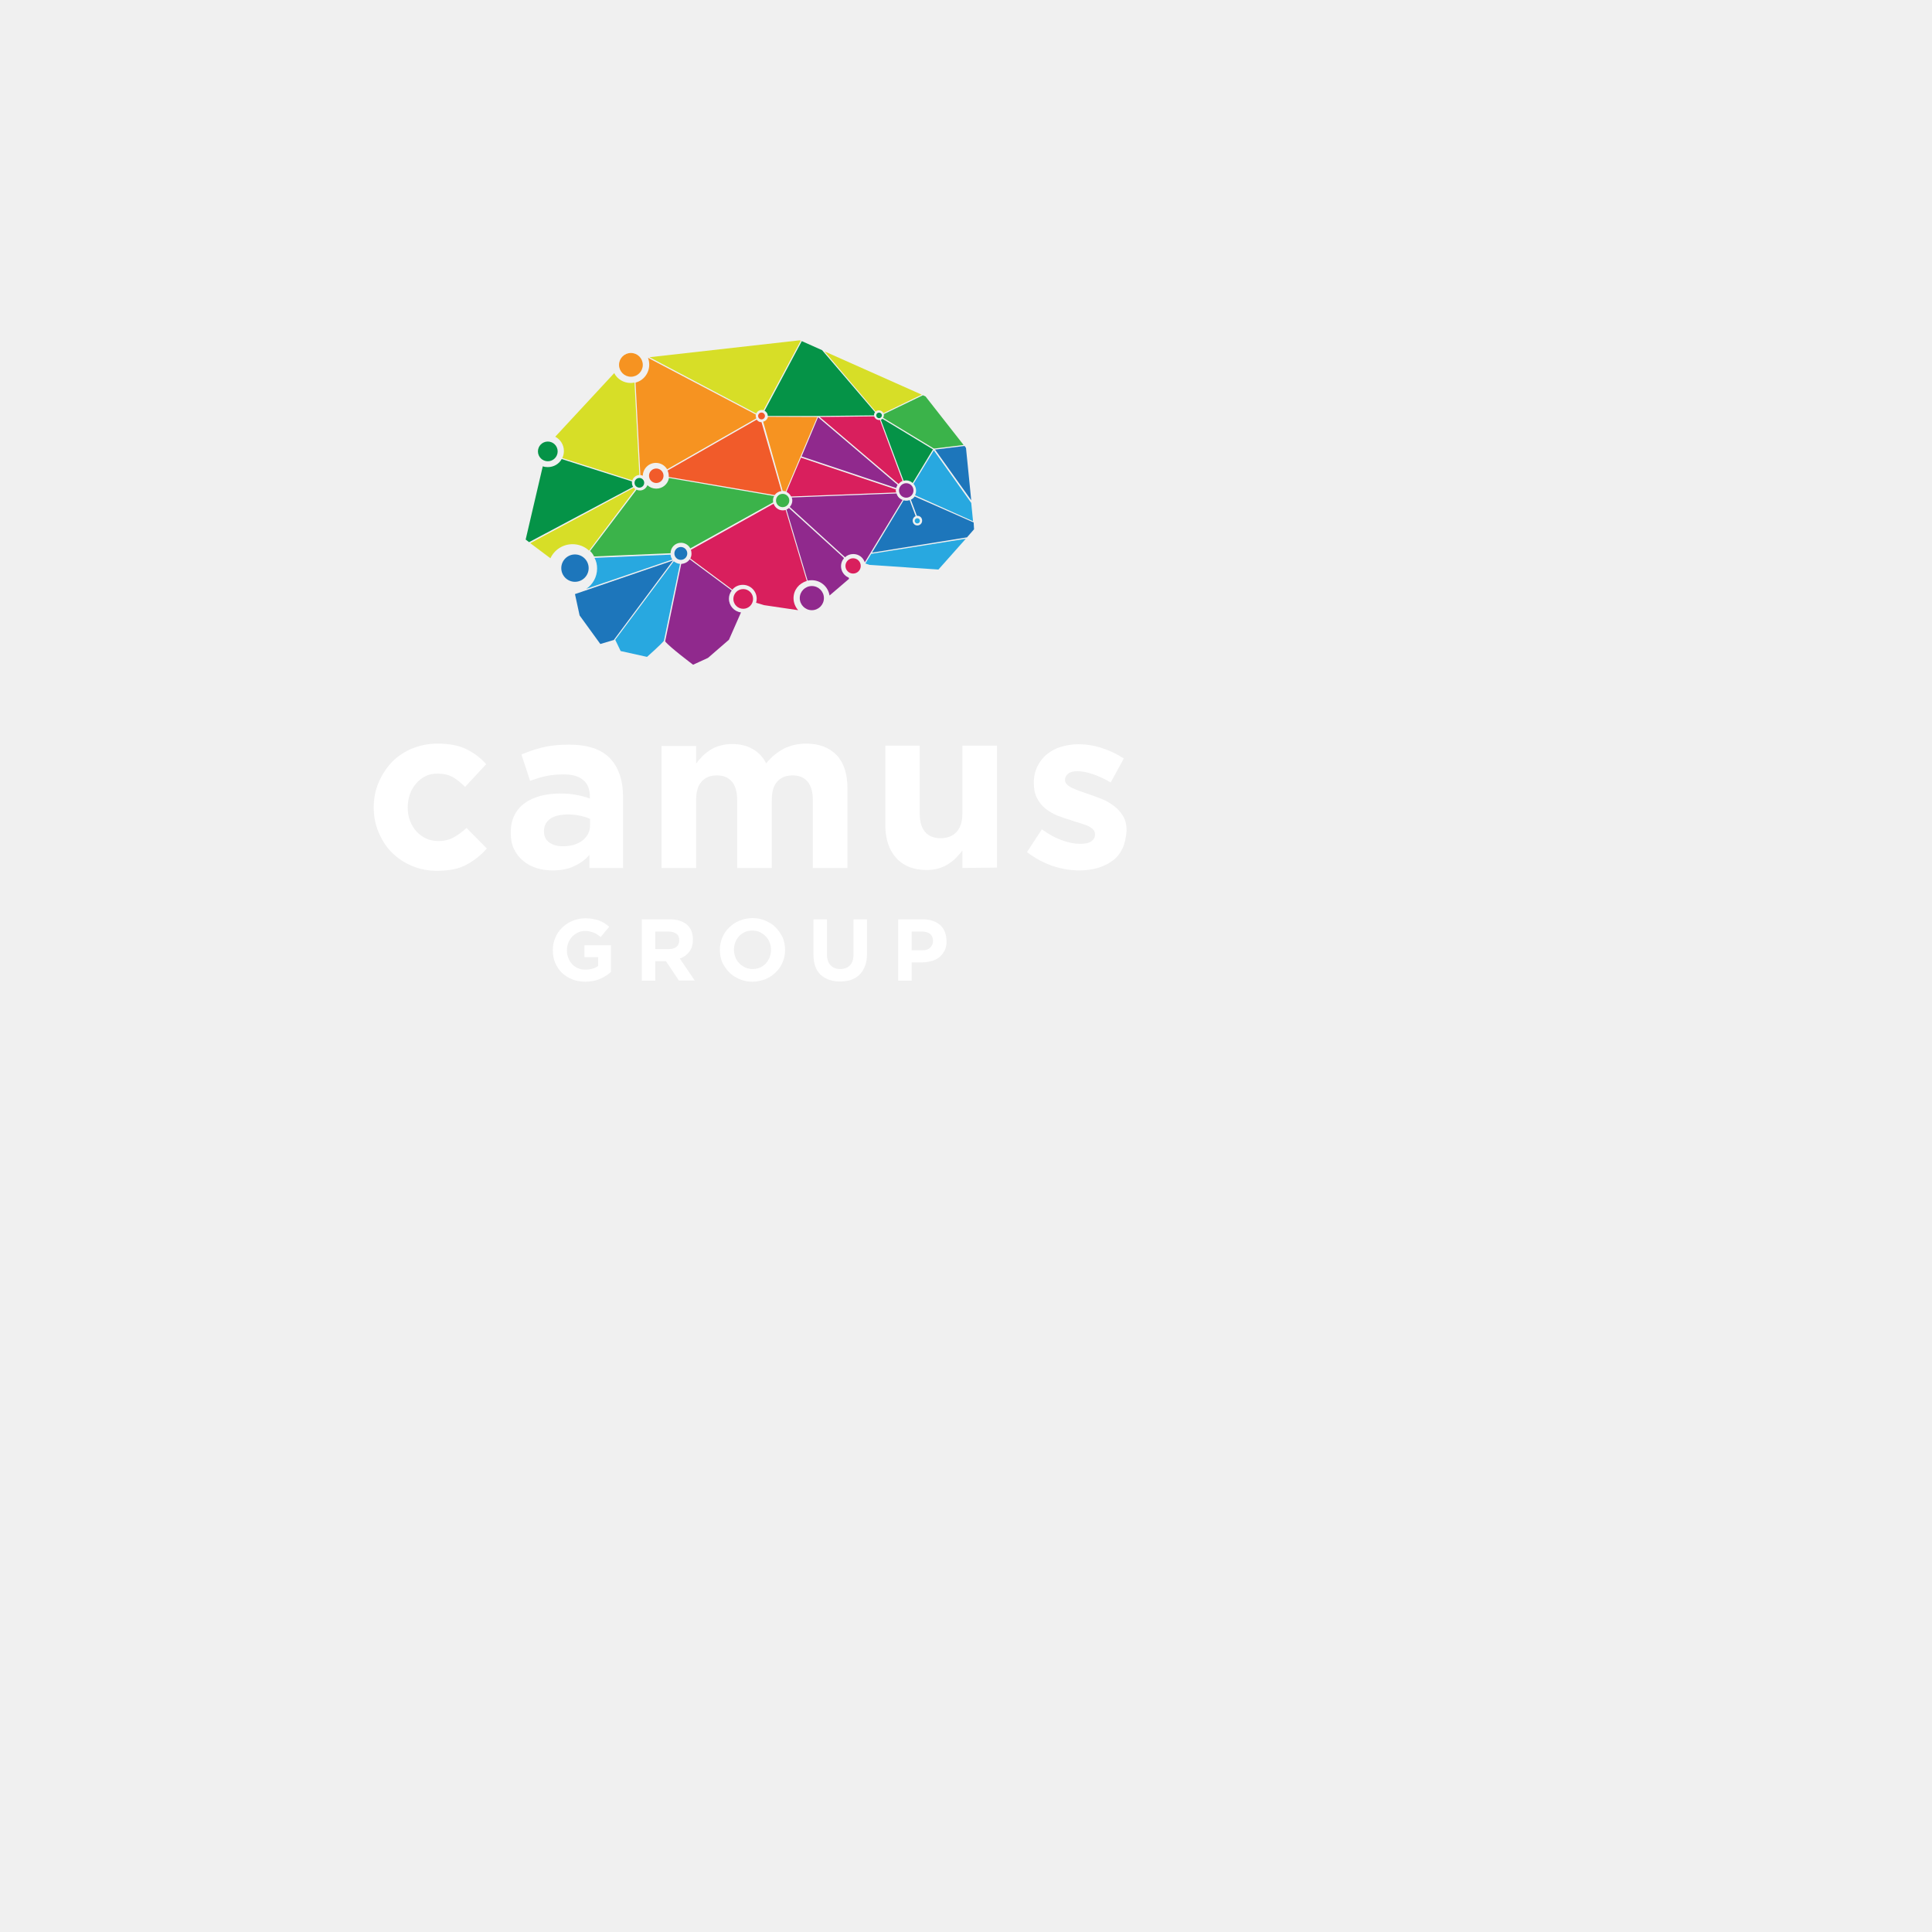
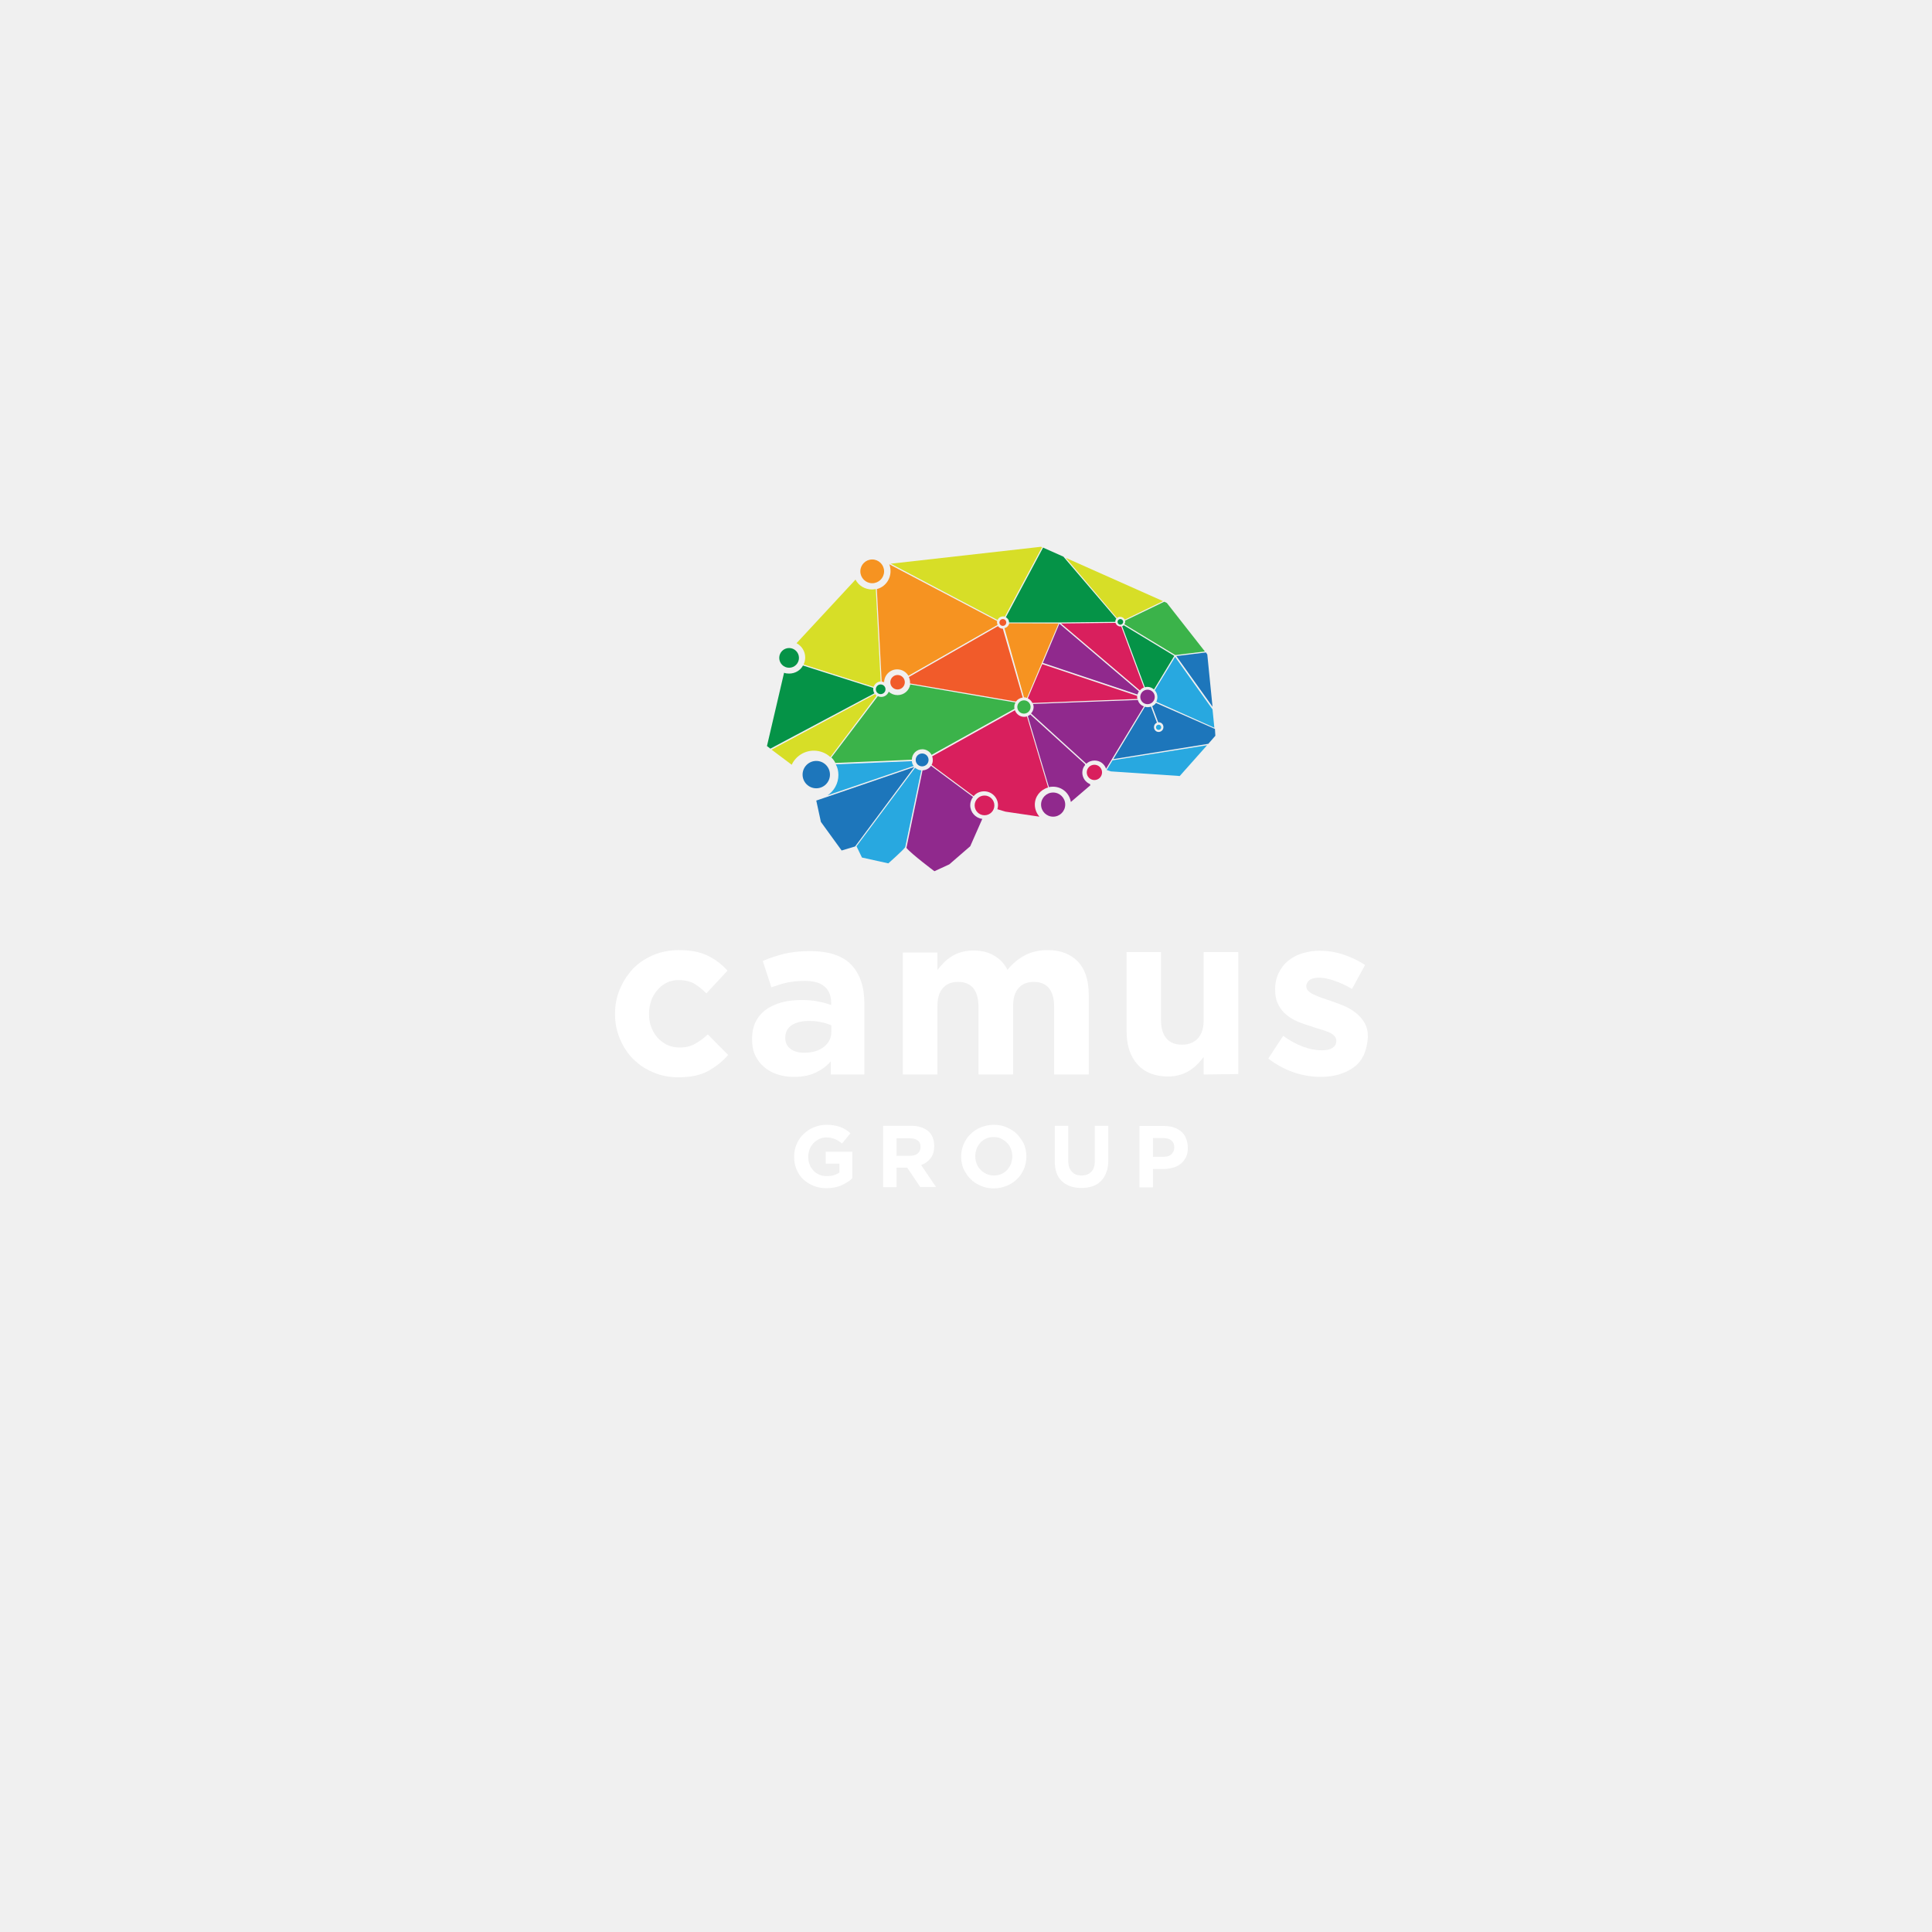
<svg xmlns="http://www.w3.org/2000/svg" version="1.1" id="Layer_1" x="0px" y="0px" viewBox="84 -174 960 960" style="enable-background:new 84 -174 960 960;" xml:space="preserve">
  <style type="text/css">
	.st0{fill:#D7DE27;}
	.st1{fill:#D91F5D;}
	.st2{fill:#1D76BB;}
	.st3{fill:#90298D;}
	.st4{fill:#28A8E0;}
	.st5{fill:#059347;}
	.st6{fill:#F69321;}
	.st7{fill:#3BB34A;}
	.st8{fill:#F15B2A;}
	.st9{fill:#FFFFFF;}
</style>
  <g>
    <g>
      <g>
-         <path class="st0" d="M542,22.1l-19,9.2c-0.4-0.8-1.3-1.4-2.3-1.4c-0.6,0-1.2,0.2-1.6,0.6L493.7,0.6L542,22.1z" />
-         <path class="st1" d="M532.5,65c-0.8,0.3-1.5,0.8-2,1.5l-39.2-33.3l27.1-0.3c0.3,1,1.3,1.8,2.4,1.8c0.1,0,0.3,0,0.4-0.1L532.5,65z     " />
-         <path class="st2" d="M566.6,74.6l-18-25.2l14.7-1.8l0.7,1L566.6,74.6z" />
-         <path class="st3" d="M530,66.9c-0.3,0.5-0.5,1-0.7,1.6l-47-15.7l8.2-19.5L530,66.9z" />
-         <path class="st4" d="M538.7,72.1c0.3-0.7,0.5-1.5,0.5-2.3c0-1.3-0.5-2.5-1.3-3.4L548,49.8l18.6,26.1l0.9,9.1L538.7,72.1z" />
-         <path class="st5" d="M547.6,49.3L537.5,66c-0.9-0.8-2-1.3-3.3-1.3c-0.4,0-0.8,0.1-1.2,0.2l-11.3-30.3c0.3-0.1,0.5-0.3,0.8-0.5     L547.6,49.3z" />
-         <path class="st2" d="M568,89l-3.5,4l-47.2,7.6l15.7-26c0.4,0.1,0.8,0.2,1.3,0.2c0.6,0,1.2-0.1,1.7-0.3l3,8     c-0.9,0.3-1.5,1.2-1.5,2.2c0,1.3,1,2.4,2.3,2.4c1.3,0,2.4-1,2.4-2.4s-1-2.4-2.4-2.4c-0.1,0-0.2,0-0.2,0l-3-8l0,0     c0.8-0.4,1.4-0.9,1.9-1.6l29.3,12.9L568,89z" />
-         <path class="st6" d="M459.8,33.9l-44.3,25.3c-1.1-1.9-3.2-3.2-5.6-3.2c-3.5,0-6.4,2.8-6.5,6.4c-0.3-0.2-0.8-0.3-1.2-0.3l-2.4-46     c4-1,6.8-4.7,6.8-8.9c0-1.2-0.2-2.3-0.6-3.4L459.6,32c-0.1,0.2-0.1,0.4-0.1,0.7C459.6,33.1,459.6,33.5,459.8,33.9z" />
-         <path class="st7" d="M468.1,74.7c0,0.3,0,0.7,0.1,0.9l-41.2,22.9c-0.8-1.6-2.6-2.8-4.6-2.8c-2.9,0-5.2,2.3-5.2,5.2l-38,1.6     c-0.5-1-1.2-2-2-2.7l23.1-30.5c0.5,0.3,1.1,0.4,1.7,0.4c1.7,0,3.1-1.1,3.7-2.6c1.2,1.1,2.7,1.7,4.4,1.7c3.2,0,5.8-2.3,6.3-5.3     l52.3,9C468.2,73.2,468.1,74,468.1,74.7z" />
-         <path class="st7" d="M562.8,47.1l-14.7,1.8l-0.1-0.2l-0.1,0.1l-25.1-15.2c0.2-0.4,0.4-0.8,0.4-1.3c0-0.2,0-0.4-0.1-0.5l19.5-9.4     l1.3,0.6L562.8,47.1z" />
-         <path class="st5" d="M518.8,30.8c-0.3,0.4-0.5,0.9-0.5,1.5v0.1l-27.8,0.3h-25c0-1.2-0.7-2.1-1.6-2.6l18.5-34.6L492.5,0     L518.8,30.8z" />
-         <path class="st0" d="M399.7,69.1l-23,30.5c-2.1-2-5.1-3.2-8.2-3.2c-4.9,0-9.1,2.9-11,7l-10-7.5L399,68.3     C399.1,68.6,399.4,68.9,399.7,69.1z" />
-         <path class="st0" d="M401.7,62c-1.6,0.1-3,1.2-3.5,2.7l-34.8-11.1c0.5-1,0.8-2.3,0.8-3.5c0-3.1-1.8-5.8-4.3-7.1l29.3-31.6     c1.5,3,4.7,4.9,8.2,4.9c0.6,0,1.3-0.1,1.9-0.2L401.7,62z" />
-         <path class="st3" d="M452.2,130.3l-6,13.6l-10.4,9l-7.4,3.4c0,0-11.5-8.6-13.9-11.6l8-38.5c1.7-0.1,3.3-0.9,4.2-2.3l20.9,15.5     c-0.9,1.2-1.4,2.6-1.4,4.1C446.2,127,448.8,129.9,452.2,130.3z" />
-         <path class="st1" d="M478.3,123.2c0,2.3,0.9,4.4,2.3,6l-16.9-2.5l-4-1.2c0.2-0.7,0.3-1.3,0.3-2c0-3.8-3.1-6.9-6.9-6.9     c-2.1,0-4,0.9-5.2,2.4l-20.9-15.5c0.4-0.7,0.6-1.5,0.6-2.4c0-0.7-0.1-1.3-0.3-1.9l41.1-22.9c0.7,1.9,2.4,3.3,4.6,3.3     c0.5,0,0.9-0.1,1.4-0.2l10.5,35.3C481,115.8,478.3,119.2,478.3,123.2z" />
-         <path class="st3" d="M532.5,74.4l-18.8,31c-0.8-2.4-3-4.1-5.7-4.1c-1.6,0-3.1,0.6-4.1,1.6l0,0l-27.5-25c0.8-0.8,1.3-2,1.3-3.2     c0-0.5-0.1-1-0.3-1.5l52.1-2C529.9,72.7,531,73.9,532.5,74.4z" />
-         <path class="st8" d="M472.3,70c-1.4,0.2-2.6,0.9-3.4,2L416.3,63c0-0.2,0-0.3,0-0.5c0-0.9-0.2-1.9-0.6-2.7l44.3-25.3     c0.5,0.8,1.4,1.3,2.4,1.3L472.3,70z" />
-         <path class="st4" d="M563.9,93.7L550.3,109l-34.2-2.3l-2.1-0.7l2.9-4.8L563.9,93.7z" />
-         <path class="st3" d="M505.9,113.6l-9.7,8.3c-0.7-4.3-4.3-7.6-8.9-7.6c-0.7,0-1.4,0.1-2,0.2l-10.5-35.3c0.4-0.2,0.9-0.4,1.2-0.8     l27.2,24.7l0.1,0.4c-0.9,1-1.4,2.4-1.4,3.8c0,2.6,1.6,4.8,3.8,5.7l0,0L505.9,113.6z" />
-         <path class="st4" d="M418.1,104l-42.8,14.6c3.2-2.1,5.4-5.9,5.4-10.1c0-1.9-0.4-3.7-1.3-5.3l37.8-1.6     C417.3,102.5,417.5,103.3,418.1,104z" />
-         <path class="st4" d="M421.9,106.2l-8,38.2c-1.6,2-8.4,8-8.4,8l-13.1-2.9l-2.7-5.6l29.1-39C419.7,105.6,420.7,106.1,421.9,106.2z" />
-         <path class="st1" d="M529.3,70.7l-52.2,2c-0.5-1-1.3-1.8-2.3-2.3l7.2-17l47.2,15.8c-0.1,0.2-0.1,0.4-0.1,0.6     C529.2,70.1,529.2,70.4,529.3,70.7z" />
-         <path class="st6" d="M490.1,33.2l-15.7,37c-0.5-0.2-1-0.3-1.5-0.3l-9.7-34.4c1.2-0.2,2.1-1.2,2.4-2.4L490.1,33.2L490.1,33.2z" />
-         <path class="st5" d="M398.6,67.9l-51.7,27.5l-1.7-1.3l8.5-36.4c0.8,0.3,1.6,0.4,2.5,0.4c3,0,5.6-1.6,6.9-4l34.9,11.1     c0,0.2,0,0.4,0,0.6C398,66.6,398.2,67.3,398.6,67.9z" />
-         <path class="st0" d="M481.9-4.7l-18.5,34.5c-0.3-0.1-0.5-0.1-0.9-0.1c-1.2,0-2.3,0.7-2.7,1.8l-53.1-28l74.6-8.4L481.9-4.7z" />
-         <path class="st2" d="M418.5,104.4L418.5,104.4L389,144l-6.7,2L372,131.8l-2.3-10.6l48.7-16.7H418.5z" />
+         <path class="st0" d="M661.9,124.7l-19,9.2c-0.4-0.8-1.3-1.4-2.3-1.4c-0.6,0-1.2,0.2-1.6,0.6l-25.4-29.9L661.9,124.7z" />
+         <path class="st1" d="M652.4,167.6c-0.8,0.3-1.5,0.8-2,1.5l-39.2-33.3l27.1-0.3c0.3,1,1.3,1.8,2.4,1.8c0.1,0,0.3,0,0.4-0.1     L652.4,167.6z" />
+         <path class="st2" d="M686.5,177.2l-18-25.2l14.7-1.8l0.7,1L686.5,177.2z" />
+         <path class="st3" d="M649.9,169.5c-0.3,0.5-0.5,1-0.7,1.6l-47-15.7l8.2-19.5L649.9,169.5z" />
+         <path class="st4" d="M658.6,174.7c0.3-0.7,0.5-1.5,0.5-2.3c0-1.3-0.5-2.5-1.3-3.4l10.1-16.6l18.6,26.1l0.9,9.1L658.6,174.7z" />
+         <path class="st5" d="M667.5,151.9l-10.1,16.7c-0.9-0.8-2-1.3-3.3-1.3c-0.4,0-0.8,0.1-1.2,0.2l-11.3-30.3c0.3-0.1,0.5-0.3,0.8-0.5     L667.5,151.9z" />
+         <path class="st2" d="M687.9,191.6l-3.5,4l-47.2,7.6l15.7-26c0.4,0.1,0.8,0.2,1.3,0.2c0.6,0,1.2-0.1,1.7-0.3l3,8     c-0.9,0.3-1.5,1.2-1.5,2.2c0,1.3,1,2.4,2.3,2.4s2.4-1,2.4-2.4c0-1.4-1-2.4-2.4-2.4c-0.1,0-0.2,0-0.2,0l-3-8l0,0     c0.8-0.4,1.4-0.9,1.9-1.6l29.3,12.9L687.9,191.6z" />
+         <path class="st6" d="M579.7,136.5l-44.3,25.3c-1.1-1.9-3.2-3.2-5.6-3.2c-3.5,0-6.4,2.8-6.5,6.4c-0.3-0.2-0.8-0.3-1.2-0.3l-2.4-46     c4-1,6.8-4.7,6.8-8.9c0-1.2-0.2-2.3-0.6-3.4l53.6,28.2c-0.1,0.2-0.1,0.4-0.1,0.7C579.5,135.7,579.5,136.1,579.7,136.5z" />
+         <path class="st7" d="M588,177.3c0,0.3,0,0.7,0.1,0.9l-41.2,22.9c-0.8-1.6-2.6-2.8-4.6-2.8c-2.9,0-5.2,2.3-5.2,5.2l-38,1.6     c-0.5-1-1.2-2-2-2.7l23.1-30.5c0.5,0.3,1.1,0.4,1.7,0.4c1.7,0,3.1-1.1,3.7-2.6c1.2,1.1,2.7,1.7,4.4,1.7c3.2,0,5.8-2.3,6.3-5.3     l52.3,9C588.1,175.8,588,176.6,588,177.3z" />
+         <path class="st7" d="M682.7,149.7l-14.7,1.8l-0.1-0.2l-0.1,0.1l-25.1-15.2c0.2-0.4,0.4-0.8,0.4-1.3c0-0.2,0-0.4-0.1-0.5l19.5-9.4     l1.3,0.6L682.7,149.7z" />
+         <path class="st5" d="M638.7,133.4c-0.3,0.4-0.5,0.9-0.5,1.5v0.1l-27.8,0.3h-25c0-1.2-0.7-2.1-1.6-2.6l18.5-34.6l10.1,4.5     L638.7,133.4z" />
+         <path class="st0" d="M519.6,171.7l-23,30.5c-2.1-2-5.1-3.2-8.2-3.2c-4.9,0-9.1,2.9-11,7l-10-7.5l51.5-27.6     C519,171.2,519.3,171.5,519.6,171.7z" />
+         <path class="st0" d="M521.6,164.6c-1.6,0.1-3,1.2-3.5,2.7l-34.8-11.1c0.5-1,0.8-2.3,0.8-3.5c0-3.1-1.8-5.8-4.3-7.1l29.3-31.6     c1.5,3,4.7,4.9,8.2,4.9c0.6,0,1.3-0.1,1.9-0.2L521.6,164.6z" />
+         <path class="st3" d="M572.1,232.9l-6,13.6l-10.4,9l-7.4,3.4c0,0-11.5-8.6-13.9-11.6l8-38.5c1.7-0.1,3.3-0.9,4.2-2.3l20.9,15.5     c-0.9,1.2-1.4,2.6-1.4,4.1C566.1,229.6,568.7,232.5,572.1,232.9z" />
+         <path class="st1" d="M598.2,225.8c0,2.3,0.9,4.4,2.3,6l-16.9-2.5l-4-1.2c0.2-0.7,0.3-1.3,0.3-2c0-3.8-3.1-6.9-6.9-6.9     c-2.1,0-4,0.9-5.2,2.4l-20.9-15.5c0.4-0.7,0.6-1.5,0.6-2.4c0-0.7-0.1-1.3-0.3-1.9l41.1-22.9c0.7,1.9,2.4,3.3,4.6,3.3     c0.5,0,0.9-0.1,1.4-0.2l10.5,35.3C600.9,218.4,598.2,221.8,598.2,225.8z" />
+         <path class="st3" d="M652.4,177l-18.8,31c-0.8-2.4-3-4.1-5.7-4.1c-1.6,0-3.1,0.6-4.1,1.6l0,0l-27.5-25c0.8-0.8,1.3-2,1.3-3.2     c0-0.5-0.1-1-0.3-1.5l52.1-2C649.8,175.3,650.9,176.5,652.4,177z" />
+         <path class="st8" d="M592.2,172.6c-1.4,0.2-2.6,0.9-3.4,2l-52.6-9c0-0.2,0-0.3,0-0.5c0-0.9-0.2-1.9-0.6-2.7l44.3-25.3     c0.5,0.8,1.4,1.3,2.4,1.3L592.2,172.6z" />
+         <path class="st4" d="M683.8,196.3l-13.6,15.3l-34.2-2.3l-2.1-0.7l2.9-4.8L683.8,196.3z" />
+         <path class="st3" d="M625.8,216.2l-9.7,8.3c-0.7-4.3-4.3-7.6-8.9-7.6c-0.7,0-1.4,0.1-2,0.2l-10.5-35.3c0.4-0.2,0.9-0.4,1.2-0.8     l27.2,24.7l0.1,0.4c-0.9,1-1.4,2.4-1.4,3.8c0,2.6,1.6,4.8,3.8,5.7l0,0L625.8,216.2z" />
+         <path class="st4" d="M538,206.6l-42.8,14.6c3.2-2.1,5.4-5.9,5.4-10.1c0-1.9-0.4-3.7-1.3-5.3l37.8-1.6     C537.2,205.1,537.4,205.9,538,206.6z" />
+         <path class="st4" d="M541.8,208.8l-8,38.2c-1.6,2-8.4,8-8.4,8l-13.1-2.9l-2.7-5.6l29.1-39C539.6,208.2,540.6,208.7,541.8,208.8z" />
+         <path class="st1" d="M649.2,173.3l-52.2,2c-0.5-1-1.3-1.8-2.3-2.3l7.2-17l47.2,15.8c-0.1,0.2-0.1,0.4-0.1,0.6     C649.1,172.7,649.1,173,649.2,173.3z" />
+         <path class="st6" d="M610,135.8l-15.7,37c-0.5-0.2-1-0.3-1.5-0.3l-9.7-34.4c1.2-0.2,2.1-1.2,2.4-2.4L610,135.8L610,135.8z" />
+         <path class="st5" d="M518.5,170.5L466.8,198l-1.7-1.3l8.5-36.4c0.8,0.3,1.6,0.4,2.5,0.4c3,0,5.6-1.6,6.9-4l34.9,11.1     c0,0.2,0,0.4,0,0.6C517.9,169.2,518.1,169.9,518.5,170.5z" />
+         <path class="st0" d="M601.8,97.9l-18.5,34.5c-0.3-0.1-0.5-0.1-0.9-0.1c-1.2,0-2.3,0.7-2.7,1.8l-53.1-28l74.6-8.4L601.8,97.9z" />
+         <path class="st2" d="M538.4,207L538.4,207l-29.5,39.6l-6.7,2l-10.3-14.2l-2.3-10.6l48.7-16.7h0.1V207z" />
      </g>
-       <circle class="st2" cx="369.7" cy="108.3" r="6.8" />
-       <circle class="st8" cx="410.1" cy="62.4" r="3.6" />
-       <circle class="st5" cx="356.2" cy="50.3" r="4.9" />
-       <circle class="st6" cx="397.5" cy="7.3" r="5.9" />
-       <circle class="st3" cx="487.4" cy="123.2" r="6" />
-       <circle class="st1" cx="453.3" cy="123.6" r="4.9" />
-       <circle class="st1" cx="507.9" cy="107.2" r="3.8" />
-       <circle class="st7" cx="472.9" cy="74.7" r="3.3" />
-       <circle class="st3" cx="534.3" cy="69.7" r="3.6" />
-       <circle class="st5" cx="520.8" cy="32.4" r="1.4" />
-       <circle class="st5" cx="401.7" cy="65.9" r="2.4" />
-       <circle class="st8" cx="462.4" cy="32.7" r="1.7" />
-       <circle class="st2" cx="422.3" cy="101" r="3.2" />
-       <circle class="st4" cx="539.8" cy="84.8" r="1.3" />
+       <circle class="st2" cx="489.6" cy="210.9" r="6.8" />
+       <circle class="st8" cx="530" cy="165" r="3.6" />
+       <circle class="st5" cx="476.1" cy="152.9" r="4.9" />
+       <circle class="st6" cx="517.4" cy="109.9" r="5.9" />
+       <circle class="st3" cx="607.3" cy="225.8" r="6" />
+       <circle class="st1" cx="573.2" cy="226.2" r="4.9" />
+       <circle class="st1" cx="627.8" cy="209.8" r="3.8" />
+       <circle class="st7" cx="592.8" cy="177.3" r="3.3" />
+       <circle class="st3" cx="654.2" cy="172.3" r="3.6" />
+       <circle class="st5" cx="640.7" cy="135" r="1.4" />
+       <circle class="st5" cx="521.6" cy="168.5" r="2.4" />
+       <circle class="st8" cx="582.3" cy="135.3" r="1.7" />
+       <circle class="st2" cx="542.2" cy="203.6" r="3.2" />
+       <circle class="st4" cx="659.7" cy="187.4" r="1.3" />
    </g>
    <g>
      <g>
-         <path class="st9" d="M315.9,255.6c-3.8,2.1-8.7,3.1-14.7,3.1c-4.5,0-8.7-0.8-12.6-2.5c-3.9-1.6-7.2-3.9-10-6.7     c-2.8-2.8-4.9-6.2-6.5-10c-1.6-3.8-2.4-7.9-2.4-12.2v-0.2c0-4.3,0.8-8.4,2.4-12.2c1.6-3.8,3.8-7.2,6.5-10.1     c2.8-2.9,6.1-5.1,10-6.8c3.9-1.6,8.1-2.5,12.8-2.5c5.7,0,10.5,0.9,14.2,2.7c3.8,1.8,7.1,4.3,10,7.5l-10.5,11.3c-2-2-4-3.6-6-4.8     c-2.1-1.2-4.7-1.8-7.8-1.8c-2.2,0-4.2,0.4-5.9,1.3c-1.8,0.9-3.3,2-4.6,3.6c-1.3,1.5-2.4,3.2-3.1,5.3c-0.7,2-1.1,4.1-1.1,6.4v0.2     c0,2.4,0.3,4.5,1.1,6.5c0.7,2,1.8,3.8,3.1,5.3c1.4,1.5,3,2.7,4.8,3.6c1.9,0.9,4,1.3,6.3,1.3c2.9,0,5.4-0.6,7.5-1.8     c2.1-1.2,4.3-2.7,6.4-4.7l10.1,10.2C323.1,250.9,319.7,253.5,315.9,255.6z" />
-         <path class="st9" d="M376.9,257.3v-6.5c-2.1,2.4-4.6,4.2-7.6,5.6c-2.9,1.4-6.5,2.1-10.7,2.1c-2.9,0-5.6-0.4-8.1-1.2     c-2.5-0.8-4.7-2-6.6-3.6s-3.4-3.5-4.5-5.8s-1.6-4.9-1.6-8v-0.2c0-3.3,0.6-6.2,1.8-8.6c1.2-2.4,2.9-4.4,5.1-6     c2.1-1.6,4.7-2.7,7.7-3.6c3-0.8,6.3-1.2,9.9-1.2c3.1,0,5.8,0.2,8.1,0.7c2.3,0.4,4.6,1,6.7,1.8v-1c0-3.6-1.1-6.4-3.3-8.2     c-2.2-1.9-5.4-2.8-9.7-2.8c-3.3,0-6.2,0.3-8.7,0.8c-2.5,0.5-5.2,1.4-8,2.4l-4.3-13.1c3.3-1.4,6.8-2.6,10.4-3.5     c3.6-0.9,8-1.4,13.1-1.4c9.4,0,16.3,2.3,20.6,6.9c4.3,4.6,6.4,11,6.4,19.2v35.2h-16.7V257.3z M377.2,232.9     c-1.5-0.7-3.2-1.2-5.1-1.6s-3.8-0.6-5.9-0.6c-3.7,0-6.6,0.7-8.7,2.1c-2.1,1.4-3.2,3.5-3.2,6.2v0.2c0,2.4,0.9,4.1,2.6,5.4     c1.8,1.3,4,1.9,6.8,1.9c4.1,0,7.3-1,9.8-2.9c2.5-2,3.7-4.5,3.7-7.7L377.2,232.9L377.2,232.9z" />
-         <path class="st9" d="M487.9,257.3v-33.7c0-4.1-0.9-7.1-2.6-9.2c-1.8-2.1-4.2-3.1-7.5-3.1c-3.2,0-5.8,1-7.6,3.1     c-1.9,2.1-2.7,5.1-2.7,9.2v33.7h-17.2v-33.7c0-4.1-0.9-7.1-2.6-9.2c-1.8-2.1-4.2-3.1-7.5-3.1s-5.8,1-7.6,3.1     c-1.9,2.1-2.7,5.1-2.7,9.2v33.7h-17.2v-60.6h17.2v8.7c1-1.3,2-2.5,3.2-3.7c1.2-1.2,2.5-2.2,3.9-3.1c1.4-0.9,3-1.6,4.8-2.1     c1.8-0.5,3.7-0.8,5.9-0.8c4,0,7.4,0.8,10.3,2.5c2.9,1.6,5.2,4.1,6.7,7.1c2.6-3.2,5.6-5.6,8.8-7.3c3.2-1.6,6.9-2.5,11.1-2.5     c6.4,0,11.4,1.9,15.1,5.7c3.6,3.8,5.4,9.3,5.4,16.6v39.5L487.9,257.3L487.9,257.3z" />
-         <path class="st9" d="M562.2,257.3v-8.7c-1,1.3-2,2.5-3.2,3.7c-1.2,1.2-2.5,2.2-3.9,3.1c-1.4,0.9-3,1.6-4.7,2.1     c-1.8,0.5-3.7,0.8-5.9,0.8c-6.5,0-11.6-2-15.2-6c-3.6-4-5.4-9.5-5.4-16.5v-39.3H541v33.7c0,4.1,0.9,7.1,2.7,9.2     c1.8,2.1,4.4,3.1,7.7,3.1s5.9-1,7.9-3.1c1.9-2.1,2.9-5.1,2.9-9.2v-33.7h17.2v60.6L562.2,257.3L562.2,257.3z" />
-         <path class="st9" d="M641.7,247.7c-1.2,2.5-2.8,4.5-4.9,6c-2.1,1.6-4.6,2.7-7.4,3.6c-2.8,0.8-5.9,1.2-9.1,1.2     c-4.3,0-8.7-0.7-13.2-2.2c-4.5-1.5-8.7-3.8-12.8-6.9l7.4-11.3c3.3,2.4,6.6,4.2,9.9,5.4c3.3,1.2,6.3,1.8,9.2,1.8     c2.5,0,4.3-0.4,5.5-1.3c1.2-0.8,1.8-1.9,1.8-3.3v-0.2c0-0.9-0.3-1.7-1-2.4c-0.7-0.7-1.6-1.3-2.7-1.8c-1.2-0.5-2.5-0.9-4-1.4     c-1.5-0.4-3.1-0.9-4.7-1.5c-2.1-0.6-4.2-1.3-6.4-2.2c-2.1-0.9-4.1-2-5.8-3.4c-1.8-1.4-3.1-3.1-4.2-5.2s-1.6-4.5-1.6-7.5V215     c0-3.1,0.6-5.8,1.8-8.2s2.7-4.4,4.7-6c2-1.6,4.3-2.9,7-3.7s5.6-1.3,8.6-1.3c3.8,0,7.8,0.6,11.7,1.9c4,1.3,7.6,3,10.9,5.2     l-6.5,11.9c-3-1.8-5.9-3.1-8.8-4.1c-2.9-1-5.4-1.5-7.6-1.5c-2.1,0-3.7,0.4-4.7,1.2c-1,0.8-1.6,1.8-1.6,3v0.2c0,0.8,0.3,1.5,1,2.2     c0.7,0.7,1.6,1.3,2.7,1.8c1.2,0.5,2.4,1.1,3.9,1.6s3,1,4.7,1.6c2.1,0.7,4.2,1.5,6.4,2.4s4.1,2.1,5.9,3.5c1.8,1.4,3.2,3,4.3,4.9     c1.2,2,1.7,4.3,1.7,7.1v0.2C643.5,242.3,642.9,245.2,641.7,247.7z" />
+         <path class="st9" d="M435.8,358.2c-3.8,2.1-8.7,3.1-14.7,3.1c-4.5,0-8.7-0.8-12.6-2.5c-3.9-1.6-7.2-3.9-10-6.7     c-2.8-2.8-4.9-6.2-6.5-10c-1.6-3.8-2.4-7.9-2.4-12.2v-0.2c0-4.3,0.8-8.4,2.4-12.2c1.6-3.8,3.8-7.2,6.5-10.1     c2.8-2.9,6.1-5.1,10-6.8c3.9-1.6,8.1-2.5,12.8-2.5c5.7,0,10.5,0.9,14.2,2.7c3.8,1.8,7.1,4.3,10,7.5L435,319.6c-2-2-4-3.6-6-4.8     c-2.1-1.2-4.7-1.8-7.8-1.8c-2.2,0-4.2,0.4-5.9,1.3c-1.8,0.9-3.3,2-4.6,3.6c-1.3,1.5-2.4,3.2-3.1,5.3c-0.7,2-1.1,4.1-1.1,6.4v0.2     c0,2.4,0.3,4.5,1.1,6.5c0.7,2,1.8,3.8,3.1,5.3c1.4,1.5,3,2.7,4.8,3.6c1.9,0.9,4,1.3,6.3,1.3c2.9,0,5.4-0.6,7.5-1.8     c2.1-1.2,4.3-2.7,6.4-4.7l10.1,10.2C443,353.5,439.6,356.1,435.8,358.2z" />
+         <path class="st9" d="M496.8,359.9v-6.5c-2.1,2.4-4.6,4.2-7.6,5.6c-2.9,1.4-6.5,2.1-10.7,2.1c-2.9,0-5.6-0.4-8.1-1.2     c-2.5-0.8-4.7-2-6.6-3.6s-3.4-3.5-4.5-5.8c-1.1-2.3-1.6-4.9-1.6-8v-0.2c0-3.3,0.6-6.2,1.8-8.6c1.2-2.4,2.9-4.4,5.1-6     c2.1-1.6,4.7-2.7,7.7-3.6c3-0.8,6.3-1.2,9.9-1.2c3.1,0,5.8,0.2,8.1,0.7c2.3,0.4,4.6,1,6.7,1.8v-1c0-3.6-1.1-6.4-3.3-8.2     c-2.2-1.9-5.4-2.8-9.7-2.8c-3.3,0-6.2,0.3-8.7,0.8s-5.2,1.4-8,2.4l-4.3-13.1c3.3-1.4,6.8-2.6,10.4-3.5s8-1.4,13.1-1.4     c9.4,0,16.3,2.3,20.6,6.9c4.3,4.6,6.4,11,6.4,19.2v35.2L496.8,359.9L496.8,359.9L496.8,359.9z M497.1,335.5     c-1.5-0.7-3.2-1.2-5.1-1.6c-1.9-0.4-3.8-0.6-5.9-0.6c-3.7,0-6.6,0.7-8.7,2.1c-2.1,1.4-3.2,3.5-3.2,6.2v0.2c0,2.4,0.9,4.1,2.6,5.4     c1.8,1.3,4,1.9,6.8,1.9c4.1,0,7.3-1,9.8-2.9c2.5-2,3.7-4.5,3.7-7.7L497.1,335.5L497.1,335.5z" />
+         <path class="st9" d="M607.8,359.9v-33.7c0-4.1-0.9-7.1-2.6-9.2c-1.8-2.1-4.2-3.1-7.5-3.1c-3.2,0-5.8,1-7.6,3.1     c-1.9,2.1-2.7,5.1-2.7,9.2v33.7h-17.2v-33.7c0-4.1-0.9-7.1-2.6-9.2c-1.8-2.1-4.2-3.1-7.5-3.1s-5.8,1-7.6,3.1     c-1.9,2.1-2.7,5.1-2.7,9.2v33.7h-17.2v-60.6h17.2v8.7c1-1.3,2-2.5,3.2-3.7c1.2-1.2,2.5-2.2,3.9-3.1s3-1.6,4.8-2.1     s3.7-0.8,5.9-0.8c4,0,7.4,0.8,10.3,2.5c2.9,1.6,5.2,4.1,6.7,7.1c2.6-3.2,5.6-5.6,8.8-7.3c3.2-1.6,6.9-2.5,11.1-2.5     c6.4,0,11.4,1.9,15.1,5.7c3.6,3.8,5.4,9.3,5.4,16.6v39.5H607.8L607.8,359.9z" />
+         <path class="st9" d="M682.1,359.9v-8.7c-1,1.3-2,2.5-3.2,3.7c-1.2,1.2-2.5,2.2-3.9,3.1c-1.4,0.9-3,1.6-4.7,2.1     c-1.8,0.5-3.7,0.8-5.9,0.8c-6.5,0-11.6-2-15.2-6c-3.6-4-5.4-9.5-5.4-16.5v-39.3h17.1v33.7c0,4.1,0.9,7.1,2.7,9.2     c1.8,2.1,4.4,3.1,7.7,3.1s5.9-1,7.9-3.1c1.9-2.1,2.9-5.1,2.9-9.2v-33.7h17.2v60.6L682.1,359.9L682.1,359.9z" />
+         <path class="st9" d="M761.6,350.3c-1.2,2.5-2.8,4.5-4.9,6c-2.1,1.6-4.6,2.7-7.4,3.6c-2.8,0.8-5.9,1.2-9.1,1.2     c-4.3,0-8.7-0.7-13.2-2.2s-8.7-3.8-12.8-6.9l7.4-11.3c3.3,2.4,6.6,4.2,9.9,5.4c3.3,1.2,6.3,1.8,9.2,1.8c2.5,0,4.3-0.4,5.5-1.3     c1.2-0.8,1.8-1.9,1.8-3.3v-0.2c0-0.9-0.3-1.7-1-2.4c-0.7-0.7-1.6-1.3-2.7-1.8c-1.2-0.5-2.5-0.9-4-1.4c-1.5-0.4-3.1-0.9-4.7-1.5     c-2.1-0.6-4.2-1.3-6.4-2.2c-2.1-0.9-4.1-2-5.8-3.4c-1.8-1.4-3.1-3.1-4.2-5.2c-1.1-2.1-1.6-4.5-1.6-7.5v-0.1     c0-3.1,0.6-5.8,1.8-8.2s2.7-4.4,4.7-6s4.3-2.9,7-3.7c2.7-0.8,5.6-1.3,8.6-1.3c3.8,0,7.8,0.6,11.7,1.9c4,1.3,7.6,3,10.9,5.2     l-6.5,11.9c-3-1.8-5.9-3.1-8.8-4.1c-2.9-1-5.4-1.5-7.6-1.5c-2.1,0-3.7,0.4-4.7,1.2c-1,0.8-1.6,1.8-1.6,3v0.2c0,0.8,0.3,1.5,1,2.2     c0.7,0.7,1.6,1.3,2.7,1.8c1.2,0.5,2.4,1.1,3.9,1.6s3,1,4.7,1.6c2.1,0.7,4.2,1.5,6.4,2.4s4.1,2.1,5.9,3.5c1.8,1.4,3.2,3,4.3,4.9     c1.2,2,1.7,4.3,1.7,7.1v0.2C763.4,344.9,762.8,347.8,761.6,350.3z" />
      </g>
      <g>
-         <path class="st9" d="M382.2,312.4c-2.1,0.9-4.6,1.4-7.4,1.4c-2.4,0-4.6-0.4-6.5-1.2c-2-0.8-3.6-1.9-5.1-3.2     c-1.4-1.4-2.5-3-3.3-4.9c-0.8-1.9-1.2-4-1.2-6.3v-0.1c0-2.2,0.4-4.2,1.2-6.1c0.8-1.9,1.9-3.6,3.4-5c1.4-1.4,3.1-2.6,5.1-3.4     c1.9-0.8,4.1-1.3,6.4-1.3c1.4,0,2.6,0.1,3.7,0.3c1.1,0.2,2.1,0.4,3.1,0.8c0.9,0.3,1.9,0.8,2.7,1.3s1.6,1.1,2.4,1.8l-4.2,5.1     c-0.6-0.5-1.2-0.9-1.8-1.3c-0.6-0.4-1.2-0.7-1.8-0.9c-0.6-0.3-1.3-0.4-2-0.6c-0.7-0.2-1.5-0.2-2.4-0.2c-1.2,0-2.4,0.3-3.4,0.8     c-1,0.5-2,1.2-2.8,2c-0.8,0.9-1.4,1.9-1.9,3c-0.4,1.2-0.7,2.4-0.7,3.7v0.1c0,1.4,0.2,2.7,0.7,3.8c0.4,1.2,1.1,2.2,1.9,3.1     c0.8,0.9,1.8,1.5,2.9,2c1.1,0.5,2.4,0.7,3.7,0.7c2.5,0,4.6-0.6,6.3-1.8v-4.4h-6.8v-5.9h13.2v13.2     C386.2,310.3,384.3,311.4,382.2,312.4z" />
-         <path class="st9" d="M421.4,313.3l-6.5-9.7h-5.3v9.7h-6.7v-30.5h13.9c3.6,0,6.4,0.9,8.5,2.6c2,1.8,3,4.2,3,7.4v0.1     c0,2.5-0.6,4.5-1.8,6c-1.2,1.6-2.7,2.7-4.7,3.4l7.4,10.9H421.4z M421.5,293.2c0-1.4-0.4-2.5-1.4-3.2c-0.9-0.7-2.2-1.1-3.8-1.1     h-6.7v8.7h6.8c1.6,0,2.9-0.4,3.8-1.2c0.9-0.8,1.3-1.8,1.3-3.1L421.5,293.2L421.5,293.2z" />
-         <path class="st9" d="M472.9,304.1c-0.8,1.9-1.9,3.6-3.4,5c-1.4,1.4-3.1,2.6-5.1,3.4s-4.2,1.3-6.5,1.3c-2.3,0-4.5-0.4-6.5-1.3     s-3.7-1.9-5.1-3.4c-1.4-1.4-2.5-3.1-3.4-4.9c-0.8-1.9-1.2-4-1.2-6.1V298c0-2.2,0.4-4.2,1.2-6.1c0.8-1.9,1.9-3.6,3.4-5     c1.4-1.4,3.1-2.6,5.1-3.4s4.2-1.3,6.5-1.3c2.3,0,4.5,0.4,6.5,1.3s3.7,1.9,5.1,3.4s2.5,3.1,3.4,4.9c0.8,1.9,1.2,4,1.2,6.1v0.1     C474.1,300.2,473.7,302.2,472.9,304.1z M467.1,298c0-1.3-0.2-2.5-0.7-3.7c-0.4-1.2-1.1-2.2-1.9-3c-0.8-0.9-1.8-1.5-2.9-2.1     s-2.4-0.8-3.7-0.8c-1.4,0-2.6,0.2-3.7,0.7c-1.1,0.5-2.1,1.2-2.9,2c-0.8,0.9-1.4,1.9-1.9,3c-0.4,1.2-0.7,2.4-0.7,3.7v0.1     c0,1.3,0.2,2.5,0.7,3.7c0.4,1.2,1.1,2.2,1.9,3c0.8,0.9,1.8,1.5,2.9,2.1c1.1,0.5,2.4,0.8,3.7,0.8c1.3,0,2.6-0.2,3.7-0.7     c1.2-0.5,2.1-1.2,2.9-2c0.8-0.9,1.4-1.9,1.9-3c0.4-1.2,0.7-2.4,0.7-3.7L467.1,298L467.1,298z" />
-         <path class="st9" d="M513.8,306c-0.6,1.7-1.5,3.1-2.7,4.3c-1.2,1.2-2.6,2-4.2,2.6c-1.6,0.5-3.5,0.8-5.5,0.8     c-4.1,0-7.3-1.2-9.7-3.4c-2.4-2.3-3.5-5.7-3.5-10.1v-17.4h6.7V300c0,2.5,0.6,4.4,1.8,5.6c1.2,1.3,2.7,1.9,4.8,1.9     c2,0,3.7-0.6,4.8-1.8c1.2-1.2,1.8-3,1.8-5.5v-17.4h6.7v17.2C514.8,302.3,514.5,304.3,513.8,306z" />
-         <path class="st9" d="M553.5,298.1c-0.7,1.3-1.5,2.5-2.6,3.4s-2.4,1.6-3.9,2c-1.5,0.4-3.1,0.7-4.8,0.7H537v9.1h-6.7v-30.5h12.4     c1.8,0,3.5,0.3,4.9,0.8c1.4,0.5,2.6,1.2,3.6,2.1c1,0.9,1.8,2,2.3,3.4c0.5,1.3,0.8,2.7,0.8,4.3v0.1     C554.4,295.2,554.1,296.7,553.5,298.1z M547.6,293.5c0-1.5-0.5-2.6-1.4-3.4c-1-0.8-2.3-1.2-4-1.2h-5.2v9.3h5.3     c1.7,0,3-0.4,3.9-1.3c0.9-0.9,1.4-2,1.4-3.3L547.6,293.5L547.6,293.5z" />
+         <path class="st9" d="M502.1,415c-2.1,0.9-4.6,1.4-7.4,1.4c-2.4,0-4.6-0.4-6.5-1.2c-2-0.8-3.6-1.9-5.1-3.2c-1.4-1.4-2.5-3-3.3-4.9     s-1.2-4-1.2-6.3v-0.1c0-2.2,0.4-4.2,1.2-6.1c0.8-1.9,1.9-3.6,3.4-5c1.4-1.4,3.1-2.6,5.1-3.4c1.9-0.8,4.1-1.3,6.4-1.3     c1.4,0,2.6,0.1,3.7,0.3c1.1,0.2,2.1,0.4,3.1,0.8c0.9,0.3,1.9,0.8,2.7,1.3s1.6,1.1,2.4,1.8l-4.2,5.1c-0.6-0.5-1.2-0.9-1.8-1.3     c-0.6-0.4-1.2-0.7-1.8-0.9c-0.6-0.3-1.3-0.4-2-0.6s-1.5-0.2-2.4-0.2c-1.2,0-2.4,0.3-3.4,0.8s-2,1.2-2.8,2c-0.8,0.9-1.4,1.9-1.9,3     c-0.4,1.2-0.7,2.4-0.7,3.7v0.1c0,1.4,0.2,2.7,0.7,3.8c0.4,1.2,1.1,2.2,1.9,3.1s1.8,1.5,2.9,2s2.4,0.7,3.7,0.7     c2.5,0,4.6-0.6,6.3-1.8v-4.4h-6.8v-5.9h13.2v13.2C506.1,412.9,504.2,414,502.1,415z" />
+         <path class="st9" d="M541.3,415.9l-6.5-9.7h-5.3v9.7h-6.7v-30.5h13.9c3.6,0,6.4,0.9,8.5,2.6c2,1.8,3,4.2,3,7.4v0.1     c0,2.5-0.6,4.5-1.8,6c-1.2,1.6-2.7,2.7-4.7,3.4l7.4,10.9h-7.8V415.9z M541.4,395.9c0-1.4-0.4-2.5-1.4-3.2     c-0.9-0.7-2.2-1.1-3.8-1.1h-6.7v8.7h6.8c1.6,0,2.9-0.4,3.8-1.2C541,398.2,541.4,397.2,541.4,395.9L541.4,395.9L541.4,395.9z" />
+         <path class="st9" d="M592.8,406.8c-0.8,1.9-1.9,3.6-3.4,5c-1.4,1.4-3.1,2.6-5.1,3.4s-4.2,1.3-6.5,1.3c-2.3,0-4.5-0.4-6.5-1.3     s-3.7-1.9-5.1-3.4c-1.4-1.4-2.5-3.1-3.4-4.9c-0.8-1.9-1.2-4-1.2-6.1v-0.1c0-2.2,0.4-4.2,1.2-6.1c0.8-1.9,1.9-3.6,3.4-5     c1.4-1.4,3.1-2.6,5.1-3.4s4.2-1.3,6.5-1.3c2.3,0,4.5,0.4,6.5,1.3s3.7,1.9,5.1,3.4s2.5,3.1,3.4,4.9c0.8,1.9,1.2,4,1.2,6.1v0.1     C594,402.9,593.6,404.9,592.8,406.8z M587,400.6c0-1.3-0.2-2.5-0.7-3.7c-0.4-1.2-1.1-2.2-1.9-3c-0.8-0.9-1.8-1.5-2.9-2.1     c-1.1-0.6-2.4-0.8-3.7-0.8c-1.4,0-2.6,0.2-3.7,0.7c-1.1,0.5-2.1,1.2-2.9,2c-0.8,0.9-1.4,1.9-1.9,3c-0.4,1.2-0.7,2.4-0.7,3.7v0.1     c0,1.3,0.2,2.5,0.7,3.7c0.4,1.2,1.1,2.2,1.9,3c0.8,0.9,1.8,1.5,2.9,2.1c1.1,0.5,2.4,0.8,3.7,0.8c1.3,0,2.6-0.2,3.7-0.7     c1.2-0.5,2.1-1.2,2.9-2c0.8-0.9,1.4-1.9,1.9-3c0.4-1.2,0.7-2.4,0.7-3.7V400.6L587,400.6z" />
+         <path class="st9" d="M633.7,408.6c-0.6,1.7-1.5,3.1-2.7,4.3c-1.2,1.2-2.6,2-4.2,2.6c-1.6,0.5-3.5,0.8-5.5,0.8     c-4.1,0-7.3-1.2-9.7-3.4c-2.4-2.3-3.5-5.7-3.5-10.1v-17.4h6.7v17.2c0,2.5,0.6,4.4,1.8,5.6c1.2,1.3,2.7,1.9,4.8,1.9     c2,0,3.7-0.6,4.8-1.8c1.2-1.2,1.8-3,1.8-5.5v-17.4h6.7v17.2C634.7,404.9,634.4,406.9,633.7,408.6z" />
+         <path class="st9" d="M673.4,400.8c-0.7,1.3-1.5,2.5-2.6,3.4s-2.4,1.6-3.9,2s-3.1,0.7-4.8,0.7h-5.2v9.1h-6.7v-30.5h12.4     c1.8,0,3.5,0.3,4.9,0.8s2.6,1.2,3.6,2.1s1.8,2,2.3,3.4c0.5,1.3,0.8,2.7,0.8,4.3v0.1C674.3,397.9,674,399.4,673.4,400.8z      M667.5,396.1c0-1.5-0.5-2.6-1.4-3.4c-1-0.8-2.3-1.2-4-1.2h-5.2v9.3h5.3c1.7,0,3-0.4,3.9-1.3s1.4-2,1.4-3.3V396.1L667.5,396.1z" />
      </g>
    </g>
  </g>
</svg>
